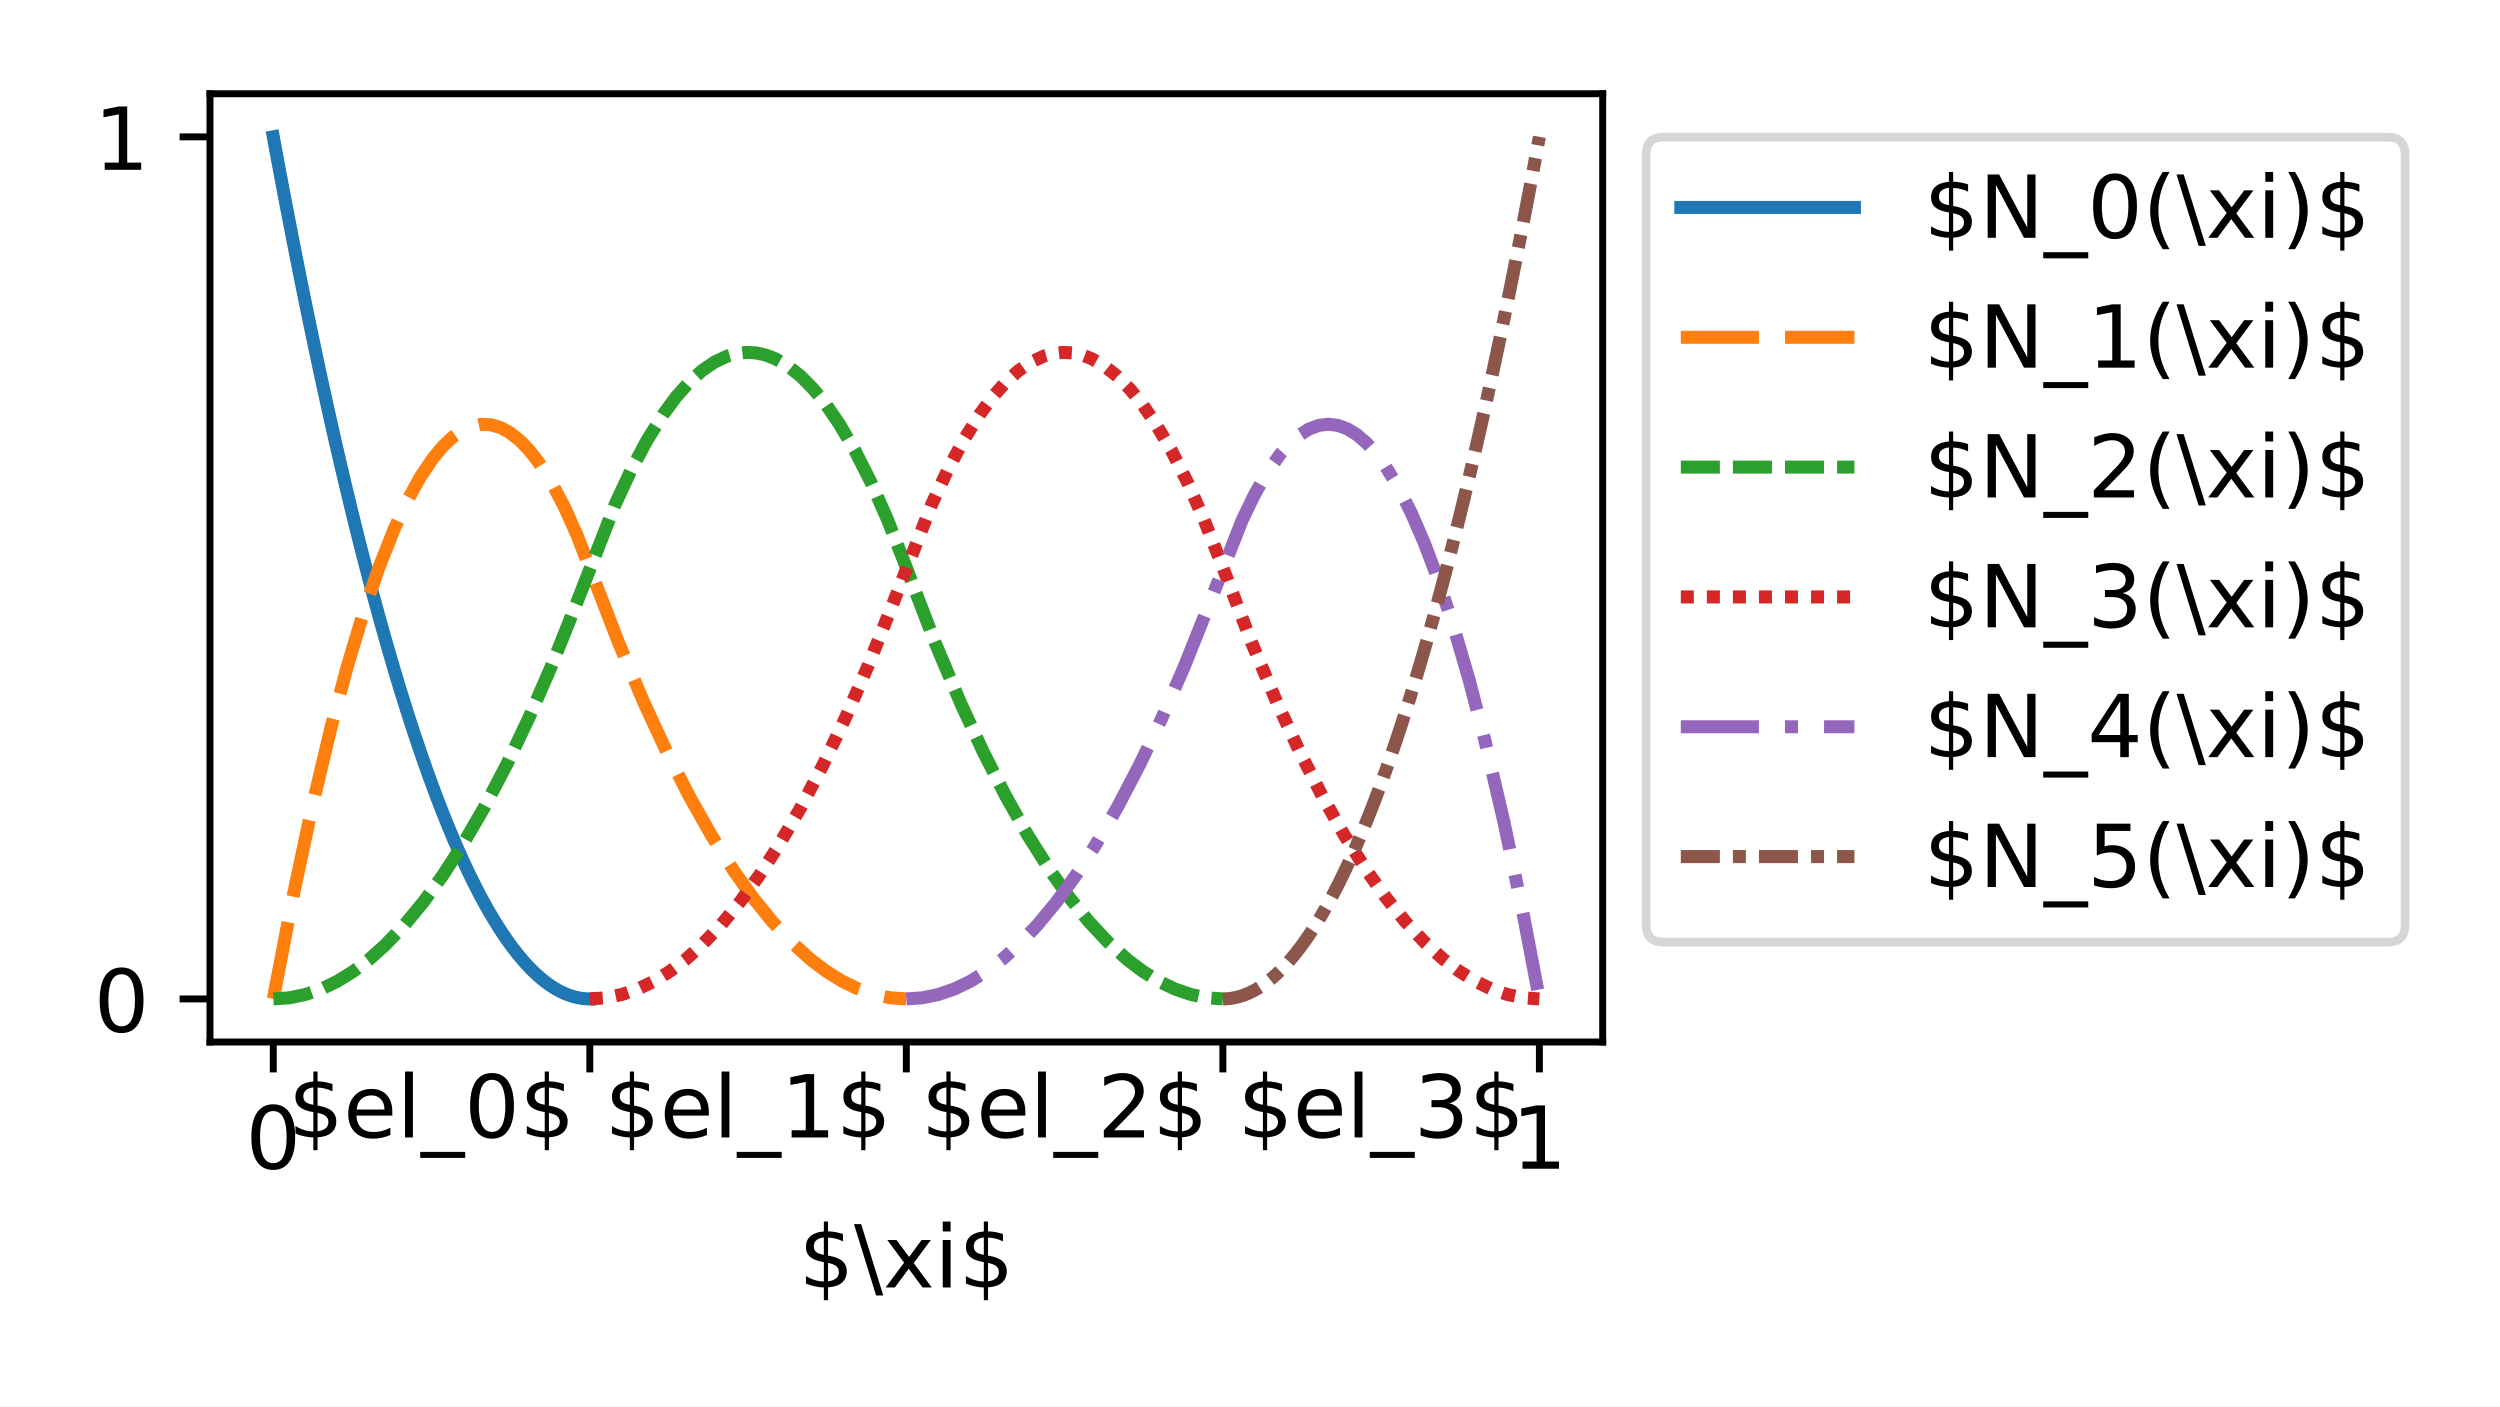
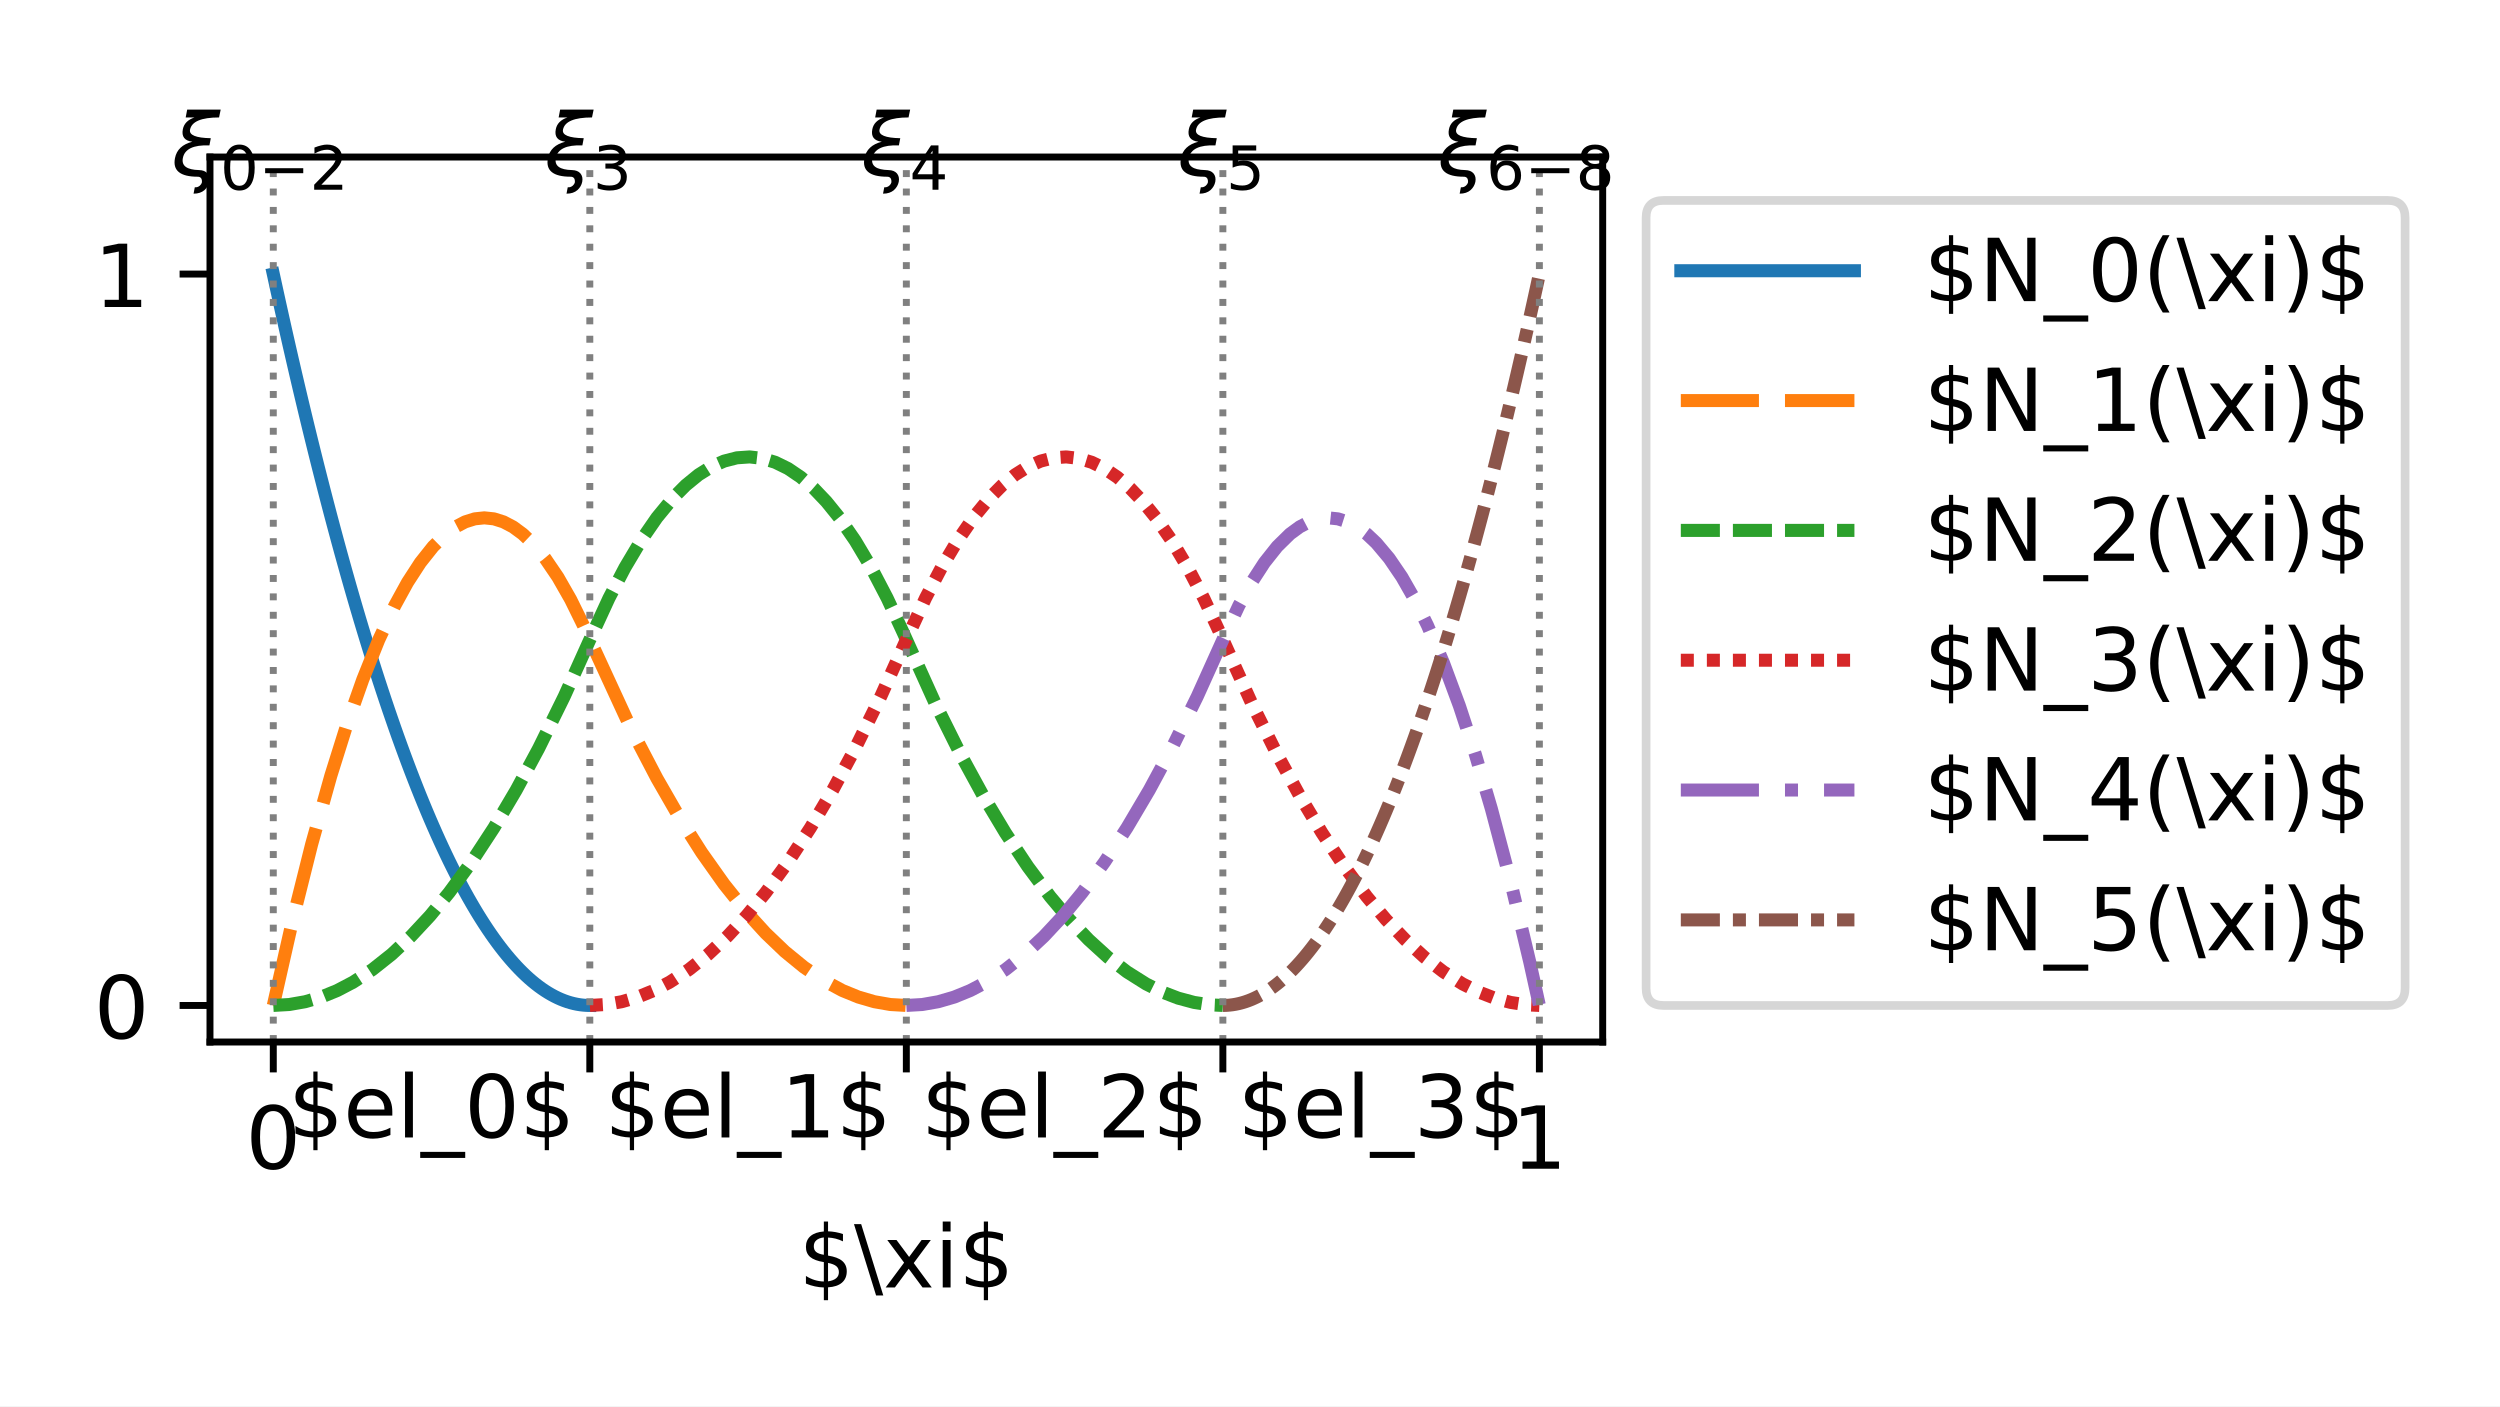
<svg xmlns="http://www.w3.org/2000/svg" xmlns:xlink="http://www.w3.org/1999/xlink" width="288pt" height="162pt" viewBox="0 0 288 162" version="1.1">
  <defs>
    <style type="text/css">*{stroke-linejoin: round; stroke-linecap: butt}</style>
  </defs>
  <g id="figure_1">
    <g id="patch_1">
      <path d="M 0 162  L 288 162  L 288 0  L 0 0  z " style="fill: #ffffff" />
    </g>
    <g id="axes_1">
      <g id="patch_2">
-         <path d="M 24.19 120.04  L 184.63 120.04  L 184.63 10.8  L 24.19 10.8  z " style="fill: #ffffff" />
+         <path d="M 24.19 120.04  L 184.63 120.04  L 184.63 18.09  L 24.19 18.09  z " style="fill: #ffffff" />
      </g>
      <g id="matplotlib.axis_1">
        <g id="xtick_1">
          <g id="line2d_1">
            <defs>
-               <path id="m24bb9cfd48" d="M 0 0  L 0 3.5  " style="stroke: #000000; stroke-width: 0.8" />
+               <path id="m36e3958608" d="M 0 0  L 0 3.5  " style="stroke: #000000; stroke-width: 0.8" />
            </defs>
            <g>
-               <use xlink:href="#m24bb9cfd48" x="31.483" y="120.04" style="stroke: #000000; stroke-width: 0.8" />
+               <use xlink:href="#m36e3958608" x="31.483" y="120.04" style="stroke: #000000; stroke-width: 0.8" />
            </g>
          </g>
          <g id="text_1">
            <text style="font: 10px 'DejaVu Sans', 'Bitstream Vera Sans', 'Computer Modern Sans Serif', 'Lucida Grande', 'Verdana', 'Geneva', 'Lucid', 'Arial', 'Helvetica', 'Avant Garde', sans-serif; text-anchor: middle" x="31.483" y="134.638" transform="rotate(-0 31.48273 134.6384)">0</text>
          </g>
        </g>
        <g id="xtick_2">
          <g id="line2d_2">
            <g>
-               <use xlink:href="#m24bb9cfd48" x="67.946" y="120.04" style="stroke: #000000; stroke-width: 0.8" />
+               <use xlink:href="#m36e3958608" x="67.946" y="120.04" style="stroke: #000000; stroke-width: 0.8" />
            </g>
          </g>
        </g>
        <g id="xtick_3">
          <g id="line2d_3">
            <g>
-               <use xlink:href="#m24bb9cfd48" x="104.41" y="120.04" style="stroke: #000000; stroke-width: 0.8" />
+               <use xlink:href="#m36e3958608" x="104.41" y="120.04" style="stroke: #000000; stroke-width: 0.8" />
            </g>
          </g>
        </g>
        <g id="xtick_4">
          <g id="line2d_4">
            <g>
-               <use xlink:href="#m24bb9cfd48" x="140.874" y="120.04" style="stroke: #000000; stroke-width: 0.8" />
+               <use xlink:href="#m36e3958608" x="140.874" y="120.04" style="stroke: #000000; stroke-width: 0.8" />
            </g>
          </g>
        </g>
        <g id="xtick_5">
          <g id="line2d_5">
            <g>
-               <use xlink:href="#m24bb9cfd48" x="177.337" y="120.04" style="stroke: #000000; stroke-width: 0.8" />
+               <use xlink:href="#m36e3958608" x="177.337" y="120.04" style="stroke: #000000; stroke-width: 0.8" />
            </g>
          </g>
          <g id="text_2">
            <text style="font: 10px 'DejaVu Sans', 'Bitstream Vera Sans', 'Computer Modern Sans Serif', 'Lucida Grande', 'Verdana', 'Geneva', 'Lucid', 'Arial', 'Helvetica', 'Avant Garde', sans-serif; text-anchor: middle" x="177.337" y="134.638" transform="rotate(-0 177.3373 134.6384)">1</text>
          </g>
        </g>
        <g id="xtick_6">
          <g id="line2d_6" />
          <g id="text_3">
            <text style="font: 10px 'DejaVu Sans', 'Bitstream Vera Sans', 'Computer Modern Sans Serif', 'Lucida Grande', 'Verdana', 'Geneva', 'Lucid', 'Arial', 'Helvetica', 'Avant Garde', sans-serif; text-anchor: middle" x="49.715" y="131.038" transform="rotate(-0 49.71455 131.0384)">$el_0$</text>
          </g>
        </g>
        <g id="xtick_7">
          <g id="line2d_7" />
          <g id="text_4">
            <text style="font: 10px 'DejaVu Sans', 'Bitstream Vera Sans', 'Computer Modern Sans Serif', 'Lucida Grande', 'Verdana', 'Geneva', 'Lucid', 'Arial', 'Helvetica', 'Avant Garde', sans-serif; text-anchor: middle" x="86.178" y="131.038" transform="rotate(-0 86.17818 131.0384)">$el_1$</text>
          </g>
        </g>
        <g id="xtick_8">
          <g id="line2d_8" />
          <g id="text_5">
            <text style="font: 10px 'DejaVu Sans', 'Bitstream Vera Sans', 'Computer Modern Sans Serif', 'Lucida Grande', 'Verdana', 'Geneva', 'Lucid', 'Arial', 'Helvetica', 'Avant Garde', sans-serif; text-anchor: middle" x="122.642" y="131.038" transform="rotate(-0 122.6418 131.0384)">$el_2$</text>
          </g>
        </g>
        <g id="xtick_9">
          <g id="line2d_9" />
          <g id="text_6">
            <text style="font: 10px 'DejaVu Sans', 'Bitstream Vera Sans', 'Computer Modern Sans Serif', 'Lucida Grande', 'Verdana', 'Geneva', 'Lucid', 'Arial', 'Helvetica', 'Avant Garde', sans-serif; text-anchor: middle" x="159.105" y="131.038" transform="rotate(-0 159.1055 131.0384)">$el_3$</text>
          </g>
        </g>
        <g id="text_7">
          <text style="font: 10px 'DejaVu Sans', 'Bitstream Vera Sans', 'Computer Modern Sans Serif', 'Lucida Grande', 'Verdana', 'Geneva', 'Lucid', 'Arial', 'Helvetica', 'Avant Garde', sans-serif; text-anchor: middle" x="104.41" y="148.317" transform="rotate(-0 104.41 148.3166)">$\xi$</text>
        </g>
      </g>
      <g id="matplotlib.axis_2">
        <g id="ytick_1">
          <g id="line2d_10">
            <defs>
-               <path id="m55953e4c7a" d="M 0 0  L -3.5 0  " style="stroke: #000000; stroke-width: 0.8" />
+               <path id="m350a6da5c4" d="M 0 0  L -3.5 0  " style="stroke: #000000; stroke-width: 0.8" />
            </defs>
            <g>
-               <use xlink:href="#m55953e4c7a" x="24.19" y="115.075" style="stroke: #000000; stroke-width: 0.8" />
+               <use xlink:href="#m350a6da5c4" x="24.19" y="115.827" style="stroke: #000000; stroke-width: 0.8" />
            </g>
          </g>
          <g id="text_8">
-             <text style="font: 10px 'DejaVu Sans', 'Bitstream Vera Sans', 'Computer Modern Sans Serif', 'Lucida Grande', 'Verdana', 'Geneva', 'Lucid', 'Arial', 'Helvetica', 'Avant Garde', sans-serif; text-anchor: end" x="17.19" y="118.874" transform="rotate(-0 17.19 118.8738)">0</text>
+             <text style="font: 10px 'DejaVu Sans', 'Bitstream Vera Sans', 'Computer Modern Sans Serif', 'Lucida Grande', 'Verdana', 'Geneva', 'Lucid', 'Arial', 'Helvetica', 'Avant Garde', sans-serif; text-anchor: end" x="17.19" y="119.626" transform="rotate(-0 17.19 119.6264)">0</text>
          </g>
        </g>
        <g id="ytick_2">
          <g id="line2d_11">
            <g>
-               <use xlink:href="#m55953e4c7a" x="24.19" y="15.765" style="stroke: #000000; stroke-width: 0.8" />
+               <use xlink:href="#m350a6da5c4" x="24.19" y="31.571" style="stroke: #000000; stroke-width: 0.8" />
            </g>
          </g>
          <g id="text_9">
-             <text style="font: 10px 'DejaVu Sans', 'Bitstream Vera Sans', 'Computer Modern Sans Serif', 'Lucida Grande', 'Verdana', 'Geneva', 'Lucid', 'Arial', 'Helvetica', 'Avant Garde', sans-serif; text-anchor: end" x="17.19" y="19.565" transform="rotate(-0 17.19 19.56467)">1</text>
+             <text style="font: 10px 'DejaVu Sans', 'Bitstream Vera Sans', 'Computer Modern Sans Serif', 'Lucida Grande', 'Verdana', 'Geneva', 'Lucid', 'Arial', 'Helvetica', 'Avant Garde', sans-serif; text-anchor: end" x="17.19" y="35.37" transform="rotate(-0 17.19 35.37021)">1</text>
          </g>
        </g>
      </g>
      <g id="line2d_12">
-         <path d="M 31.483 15.765  L 31.851 17.762  L 32.219 19.737  L 32.588 21.693  L 32.956 23.628  L 33.324 25.543  L 33.693 27.438  L 34.061 29.313  L 34.429 31.167  L 34.798 33.001  L 35.166 34.815  L 35.534 36.608  L 35.903 38.381  L 36.271 40.134  L 36.639 41.867  L 37.008 43.579  L 37.376 45.271  L 37.744 46.943  L 38.112 48.595  L 38.481 50.226  L 38.849 51.837  L 39.217 53.428  L 39.586 54.999  L 39.954 56.549  L 40.322 58.079  L 40.691 59.589  L 41.059 61.078  L 41.427 62.547  L 41.796 63.996  L 42.164 65.425  L 42.532 66.833  L 42.901 68.222  L 43.269 69.59  L 43.637 70.937  L 44.006 72.265  L 44.374 73.572  L 44.742 74.858  L 45.111 76.125  L 45.479 77.371  L 45.847 78.597  L 46.216 79.803  L 46.584 80.989  L 46.952 82.154  L 47.32 83.299  L 47.689 84.424  L 48.057 85.528  L 48.425 86.612  L 48.794 87.676  L 49.162 88.72  L 49.53 89.743  L 49.899 90.746  L 50.267 91.729  L 50.635 92.692  L 51.004 93.634  L 51.372 94.556  L 51.74 95.458  L 52.109 96.339  L 52.477 97.201  L 52.845 98.042  L 53.214 98.862  L 53.582 99.663  L 53.95 100.443  L 54.319 101.203  L 54.687 101.943  L 55.055 102.662  L 55.423 103.361  L 55.792 104.04  L 56.16 104.699  L 56.528 105.337  L 56.897 105.955  L 57.265 106.553  L 57.633 107.131  L 58.002 107.688  L 58.37 108.225  L 58.738 108.742  L 59.107 109.238  L 59.475 109.714  L 59.843 110.17  L 60.212 110.606  L 60.58 111.022  L 60.948 111.417  L 61.317 111.792  L 61.685 112.146  L 62.053 112.481  L 62.422 112.795  L 62.79 113.089  L 63.158 113.362  L 63.527 113.615  L 63.895 113.849  L 64.263 114.061  L 64.631 114.254  L 65 114.426  L 65.368 114.578  L 65.736 114.71  L 66.105 114.821  L 66.473 114.912  L 66.841 114.983  L 67.21 115.034  L 67.578 115.064  L 67.946 115.075  " clip-path="url(#p78383e1afc)" style="fill: none; stroke: #1f77b4; stroke-width: 1.5; stroke-linecap: square" />
+         <path d="M 31.483 31.571  L 31.851 33.265  L 32.219 34.941  L 32.588 36.6  L 32.956 38.242  L 33.324 39.867  L 33.693 41.474  L 34.061 43.065  L 34.429 44.638  L 34.798 46.194  L 35.166 47.733  L 35.534 49.254  L 35.903 50.759  L 36.271 52.246  L 36.639 53.716  L 37.008 55.169  L 37.376 56.605  L 37.744 58.023  L 38.112 59.424  L 38.481 60.808  L 38.849 62.175  L 39.217 63.525  L 39.586 64.857  L 39.954 66.173  L 40.322 67.471  L 40.691 68.752  L 41.059 70.015  L 41.427 71.262  L 41.796 72.491  L 42.164 73.703  L 42.532 74.898  L 42.901 76.076  L 43.269 77.237  L 43.637 78.38  L 44.006 79.506  L 44.374 80.615  L 44.742 81.707  L 45.111 82.781  L 45.479 83.839  L 45.847 84.879  L 46.216 85.902  L 46.584 86.908  L 46.952 87.897  L 47.32 88.868  L 47.689 89.822  L 48.057 90.759  L 48.425 91.679  L 48.794 92.582  L 49.162 93.467  L 49.53 94.335  L 49.899 95.187  L 50.267 96.02  L 50.635 96.837  L 51.004 97.637  L 51.372 98.419  L 51.74 99.184  L 52.109 99.932  L 52.477 100.663  L 52.845 101.376  L 53.214 102.072  L 53.582 102.752  L 53.95 103.414  L 54.319 104.058  L 54.687 104.686  L 55.055 105.296  L 55.423 105.889  L 55.792 106.465  L 56.16 107.024  L 56.528 107.566  L 56.897 108.09  L 57.265 108.597  L 57.633 109.087  L 58.002 109.56  L 58.37 110.016  L 58.738 110.454  L 59.107 110.875  L 59.475 111.28  L 59.843 111.666  L 60.212 112.036  L 60.58 112.389  L 60.948 112.724  L 61.317 113.042  L 61.685 113.343  L 62.053 113.626  L 62.422 113.893  L 62.79 114.142  L 63.158 114.374  L 63.527 114.589  L 63.895 114.787  L 64.263 114.968  L 64.631 115.131  L 65 115.277  L 65.368 115.406  L 65.736 115.518  L 66.105 115.612  L 66.473 115.69  L 66.841 115.75  L 67.21 115.793  L 67.578 115.819  L 67.946 115.827  " clip-path="url(#p600c5c1aff)" style="fill: none; stroke: #1f77b4; stroke-width: 1.5; stroke-linecap: square" />
      </g>
      <g id="line2d_13">
-         <path d="M 31.483 115.075  L 33.693 103.584  L 35.903 93.188  L 38.112 83.887  L 39.954 76.971  L 41.796 70.816  L 43.637 65.42  L 45.479 60.784  L 46.952 57.623  L 48.425 54.948  L 49.899 52.759  L 51.004 51.437  L 52.109 50.388  L 53.214 49.613  L 54.319 49.112  L 55.423 48.884  L 56.528 48.929  L 57.633 49.248  L 58.738 49.841  L 59.843 50.708  L 60.948 51.847  L 62.053 53.261  L 63.527 55.571  L 65 58.368  L 66.473 61.651  L 68.315 66.418  L 71.261 74.038  L 74.208 81.009  L 76.786 86.577  L 79.364 91.648  L 81.943 96.223  L 84.521 100.301  L 86.731 103.402  L 88.941 106.138  L 91.15 108.509  L 93.36 110.515  L 95.202 111.908  L 97.044 113.048  L 98.885 113.935  L 100.727 114.568  L 102.568 114.948  L 104.41 115.075  L 104.41 115.075  " clip-path="url(#p78383e1afc)" style="fill: none; stroke-dasharray: 9,3; stroke-dashoffset: 0; stroke: #ff7f0e; stroke-width: 1.5" />
+         <path d="M 31.483 115.827  L 33.693 106.079  L 35.903 97.258  L 38.112 89.367  L 39.954 83.499  L 41.796 78.277  L 43.637 73.699  L 45.479 69.766  L 46.952 67.084  L 48.425 64.814  L 49.899 62.958  L 51.372 61.513  L 52.477 60.701  L 53.582 60.121  L 54.687 59.772  L 55.792 59.656  L 56.897 59.772  L 58.002 60.121  L 59.107 60.701  L 60.212 61.513  L 61.317 62.558  L 62.79 64.312  L 64.263 66.478  L 65.736 69.057  L 67.21 72.049  L 72.735 84.037  L 75.681 89.676  L 78.259 94.159  L 80.838 98.221  L 83.416 101.862  L 85.994 105.081  L 88.204 107.506  L 90.414 109.62  L 92.624 111.426  L 94.834 112.922  L 97.044 114.108  L 98.885 114.86  L 100.727 115.397  L 102.568 115.72  L 104.41 115.827  L 104.41 115.827  " clip-path="url(#p600c5c1aff)" style="fill: none; stroke-dasharray: 9,3; stroke-dashoffset: 0; stroke: #ff7f0e; stroke-width: 1.5" />
      </g>
      <g id="line2d_14">
-         <path d="M 31.483 115.075  L 33.324 114.948  L 35.166 114.568  L 37.008 113.935  L 38.849 113.048  L 40.691 111.908  L 42.532 110.515  L 44.374 108.868  L 46.584 106.558  L 48.794 103.883  L 51.004 100.843  L 53.214 97.439  L 55.792 93.006  L 58.37 88.076  L 60.948 82.65  L 63.527 76.728  L 66.473 69.351  L 70.893 58.044  L 72.735 54.092  L 74.576 50.647  L 76.418 47.708  L 77.891 45.722  L 79.364 44.061  L 80.838 42.723  L 82.311 41.71  L 83.784 41.021  L 84.889 40.717  L 85.994 40.595  L 87.099 40.656  L 88.204 40.899  L 89.309 41.325  L 90.782 42.176  L 92.255 43.351  L 93.729 44.851  L 95.202 46.675  L 96.675 48.823  L 98.517 51.964  L 100.358 55.612  L 102.2 59.766  L 104.042 64.427  L 107.725 74.038  L 110.671 81.009  L 113.25 86.577  L 115.828 91.648  L 118.406 96.223  L 120.984 100.301  L 123.194 103.402  L 125.404 106.138  L 127.614 108.509  L 129.824 110.515  L 131.666 111.908  L 133.507 113.048  L 135.349 113.935  L 137.19 114.568  L 139.032 114.948  L 140.874 115.075  L 140.874 115.075  " clip-path="url(#p78383e1afc)" style="fill: none; stroke-dasharray: 4.5,1.5; stroke-dashoffset: 0; stroke: #2ca02c; stroke-width: 1.5" />
+         <path d="M 31.483 115.827  L 33.324 115.72  L 35.166 115.397  L 37.008 114.86  L 38.849 114.108  L 40.691 113.141  L 42.901 111.696  L 45.111 109.943  L 47.32 107.88  L 49.53 105.507  L 51.74 102.825  L 54.319 99.304  L 56.897 95.363  L 59.475 91  L 62.053 86.216  L 65 80.233  L 67.946 73.699  L 70.156 68.902  L 71.998 65.377  L 73.839 62.283  L 75.681 59.618  L 77.523 57.383  L 78.996 55.904  L 80.469 54.7  L 81.943 53.772  L 83.416 53.119  L 84.889 52.74  L 86.362 52.637  L 87.836 52.809  L 89.309 53.256  L 90.782 53.978  L 92.255 54.975  L 93.729 56.248  L 95.202 57.795  L 96.675 59.618  L 98.517 62.283  L 100.358 65.377  L 102.2 68.902  L 104.042 72.857  L 107.725 81.011  L 110.671 86.925  L 113.25 91.649  L 115.828 95.952  L 118.406 99.833  L 120.984 103.293  L 123.194 105.924  L 125.404 108.245  L 127.614 110.257  L 129.824 111.959  L 132.034 113.351  L 133.876 114.275  L 135.717 114.985  L 137.559 115.479  L 139.4 115.758  L 140.874 115.827  L 140.874 115.827  " clip-path="url(#p600c5c1aff)" style="fill: none; stroke-dasharray: 4.5,1.5; stroke-dashoffset: 0; stroke: #2ca02c; stroke-width: 1.5" />
      </g>
      <g id="line2d_15">
-         <path d="M 67.946 115.075  L 69.788 114.948  L 71.63 114.568  L 73.471 113.935  L 75.313 113.048  L 77.154 111.908  L 78.996 110.515  L 80.838 108.868  L 83.047 106.558  L 85.257 103.883  L 87.467 100.843  L 89.677 97.439  L 92.255 93.006  L 94.834 88.076  L 97.412 82.65  L 99.99 76.728  L 102.937 69.351  L 107.357 58.044  L 109.198 54.092  L 111.04 50.647  L 112.881 47.708  L 114.355 45.722  L 115.828 44.061  L 117.301 42.723  L 118.774 41.71  L 120.248 41.021  L 121.353 40.717  L 122.458 40.595  L 123.563 40.656  L 124.668 40.899  L 125.773 41.325  L 127.246 42.176  L 128.719 43.351  L 130.192 44.851  L 131.666 46.675  L 133.139 48.823  L 134.981 51.964  L 136.822 55.612  L 138.664 59.766  L 140.505 64.427  L 144.189 74.038  L 147.135 81.009  L 149.713 86.577  L 152.292 91.648  L 154.87 96.223  L 157.448 100.301  L 159.658 103.402  L 161.868 106.138  L 164.078 108.509  L 166.288 110.515  L 168.129 111.908  L 169.971 113.048  L 171.812 113.935  L 173.654 114.568  L 175.496 114.948  L 177.337 115.075  L 177.337 115.075  " clip-path="url(#p78383e1afc)" style="fill: none; stroke-dasharray: 1.5,1.5; stroke-dashoffset: 0; stroke: #d62728; stroke-width: 1.5" />
+         <path d="M 67.946 115.827  L 69.788 115.72  L 71.63 115.397  L 73.471 114.86  L 75.313 114.108  L 77.154 113.141  L 79.364 111.696  L 81.574 109.943  L 83.784 107.88  L 85.994 105.507  L 88.204 102.825  L 90.782 99.304  L 93.36 95.363  L 95.939 91  L 98.517 86.216  L 101.463 80.233  L 104.41 73.699  L 106.62 68.902  L 108.462 65.377  L 110.303 62.283  L 112.145 59.618  L 113.986 57.383  L 115.46 55.904  L 116.933 54.7  L 118.406 53.772  L 119.879 53.119  L 121.353 52.74  L 122.826 52.637  L 124.299 52.809  L 125.773 53.256  L 127.246 53.978  L 128.719 54.975  L 130.192 56.248  L 131.666 57.795  L 133.139 59.618  L 134.981 62.283  L 136.822 65.377  L 138.664 68.902  L 140.505 72.857  L 144.189 81.011  L 147.135 86.925  L 149.713 91.649  L 152.292 95.952  L 154.87 99.833  L 157.448 103.293  L 159.658 105.924  L 161.868 108.245  L 164.078 110.257  L 166.288 111.959  L 168.498 113.351  L 170.339 114.275  L 172.181 114.985  L 174.022 115.479  L 175.864 115.758  L 177.337 115.827  L 177.337 115.827  " clip-path="url(#p600c5c1aff)" style="fill: none; stroke-dasharray: 1.5,1.5; stroke-dashoffset: 0; stroke: #d62728; stroke-width: 1.5" />
      </g>
      <g id="line2d_16">
-         <path d="M 104.41 115.075  L 106.252 114.948  L 108.093 114.568  L 109.935 113.935  L 111.776 113.048  L 113.618 111.908  L 115.46 110.515  L 117.301 108.868  L 119.511 106.558  L 121.721 103.883  L 123.931 100.843  L 126.141 97.439  L 128.719 93.006  L 131.297 88.076  L 133.876 82.65  L 136.454 76.728  L 139.4 69.351  L 143.084 59.948  L 144.557 56.909  L 146.03 54.355  L 147.503 52.288  L 148.608 51.057  L 149.713 50.1  L 150.818 49.416  L 151.923 49.005  L 153.028 48.868  L 154.133 49.005  L 155.238 49.416  L 156.343 50.1  L 157.448 51.057  L 158.553 52.288  L 159.658 53.793  L 161.131 56.225  L 162.604 59.143  L 164.078 62.547  L 165.551 66.438  L 167.393 71.986  L 169.234 78.293  L 171.076 85.361  L 173.286 94.845  L 175.496 105.423  L 177.337 115.075  L 177.337 115.075  " clip-path="url(#p78383e1afc)" style="fill: none; stroke-dasharray: 9,3,1.5,3; stroke-dashoffset: 0; stroke: #9467bd; stroke-width: 1.5" />
+         <path d="M 104.41 115.827  L 106.252 115.72  L 108.093 115.397  L 109.935 114.86  L 111.776 114.108  L 113.618 113.141  L 115.828 111.696  L 118.038 109.943  L 120.248 107.88  L 122.458 105.507  L 124.668 102.825  L 127.246 99.304  L 129.824 95.363  L 132.402 91  L 134.981 86.216  L 137.927 80.233  L 140.874 73.699  L 142.715 69.766  L 144.189 67.084  L 145.662 64.814  L 147.135 62.958  L 148.608 61.513  L 149.713 60.701  L 150.818 60.121  L 151.923 59.772  L 153.028 59.656  L 154.133 59.772  L 155.238 60.121  L 156.343 60.701  L 157.448 61.513  L 158.553 62.558  L 160.026 64.312  L 161.5 66.478  L 162.973 69.057  L 164.446 72.049  L 166.288 76.368  L 168.129 81.333  L 169.971 86.942  L 171.812 93.196  L 174.022 101.552  L 176.232 110.837  L 177.337 115.827  L 177.337 115.827  " clip-path="url(#p600c5c1aff)" style="fill: none; stroke-dasharray: 9,3,1.5,3; stroke-dashoffset: 0; stroke: #9467bd; stroke-width: 1.5" />
      </g>
      <g id="line2d_17">
-         <path d="M 140.874 115.075  L 141.242 115.064  L 141.61 115.034  L 141.979 114.983  L 142.347 114.912  L 142.715 114.821  L 143.084 114.71  L 143.452 114.578  L 143.82 114.426  L 144.189 114.254  L 144.557 114.061  L 144.925 113.849  L 145.293 113.615  L 145.662 113.362  L 146.03 113.089  L 146.398 112.795  L 146.767 112.481  L 147.135 112.146  L 147.503 111.792  L 147.872 111.417  L 148.24 111.022  L 148.608 110.606  L 148.977 110.17  L 149.345 109.714  L 149.713 109.238  L 150.082 108.742  L 150.45 108.225  L 150.818 107.688  L 151.187 107.131  L 151.555 106.553  L 151.923 105.955  L 152.292 105.337  L 152.66 104.699  L 153.028 104.04  L 153.397 103.361  L 153.765 102.662  L 154.133 101.943  L 154.501 101.203  L 154.87 100.443  L 155.238 99.663  L 155.606 98.862  L 155.975 98.042  L 156.343 97.201  L 156.711 96.339  L 157.08 95.458  L 157.448 94.556  L 157.816 93.634  L 158.185 92.692  L 158.553 91.729  L 158.921 90.746  L 159.29 89.743  L 159.658 88.72  L 160.026 87.676  L 160.395 86.612  L 160.763 85.528  L 161.131 84.424  L 161.5 83.299  L 161.868 82.154  L 162.236 80.989  L 162.604 79.803  L 162.973 78.597  L 163.341 77.371  L 163.709 76.125  L 164.078 74.858  L 164.446 73.572  L 164.814 72.265  L 165.183 70.937  L 165.551 69.59  L 165.919 68.222  L 166.288 66.833  L 166.656 65.425  L 167.024 63.996  L 167.393 62.547  L 167.761 61.078  L 168.129 59.589  L 168.498 58.079  L 168.866 56.549  L 169.234 54.999  L 169.603 53.428  L 169.971 51.837  L 170.339 50.226  L 170.708 48.595  L 171.076 46.943  L 171.444 45.271  L 171.812 43.579  L 172.181 41.867  L 172.549 40.134  L 172.917 38.381  L 173.286 36.608  L 173.654 34.815  L 174.022 33.001  L 174.391 31.167  L 174.759 29.313  L 175.127 27.438  L 175.496 25.543  L 175.864 23.628  L 176.232 21.693  L 176.601 19.737  L 176.969 17.762  L 177.337 15.765  " clip-path="url(#p78383e1afc)" style="fill: none; stroke-dasharray: 4.5,1.5,1.5,1.5; stroke-dashoffset: 0; stroke: #8c564b; stroke-width: 1.5" />
+         <path d="M 140.874 115.827  L 141.242 115.819  L 141.61 115.793  L 141.979 115.75  L 142.347 115.69  L 142.715 115.612  L 143.084 115.518  L 143.452 115.406  L 143.82 115.277  L 144.189 115.131  L 144.557 114.968  L 144.925 114.787  L 145.293 114.589  L 145.662 114.374  L 146.03 114.142  L 146.398 113.893  L 146.767 113.626  L 147.135 113.343  L 147.503 113.042  L 147.872 112.724  L 148.24 112.389  L 148.608 112.036  L 148.977 111.666  L 149.345 111.28  L 149.713 110.875  L 150.082 110.454  L 150.45 110.016  L 150.818 109.56  L 151.187 109.087  L 151.555 108.597  L 151.923 108.09  L 152.292 107.566  L 152.66 107.024  L 153.028 106.465  L 153.397 105.889  L 153.765 105.296  L 154.133 104.686  L 154.501 104.058  L 154.87 103.414  L 155.238 102.752  L 155.606 102.072  L 155.975 101.376  L 156.343 100.663  L 156.711 99.932  L 157.08 99.184  L 157.448 98.419  L 157.816 97.637  L 158.185 96.837  L 158.553 96.02  L 158.921 95.187  L 159.29 94.335  L 159.658 93.467  L 160.026 92.582  L 160.395 91.679  L 160.763 90.759  L 161.131 89.822  L 161.5 88.868  L 161.868 87.897  L 162.236 86.908  L 162.604 85.902  L 162.973 84.879  L 163.341 83.839  L 163.709 82.781  L 164.078 81.707  L 164.446 80.615  L 164.814 79.506  L 165.183 78.38  L 165.551 77.237  L 165.919 76.076  L 166.288 74.898  L 166.656 73.703  L 167.024 72.491  L 167.393 71.262  L 167.761 70.015  L 168.129 68.752  L 168.498 67.471  L 168.866 66.173  L 169.234 64.857  L 169.603 63.525  L 169.971 62.175  L 170.339 60.808  L 170.708 59.424  L 171.076 58.023  L 171.444 56.605  L 171.812 55.169  L 172.181 53.716  L 172.549 52.246  L 172.917 50.759  L 173.286 49.254  L 173.654 47.733  L 174.022 46.194  L 174.391 44.638  L 174.759 43.065  L 175.127 41.474  L 175.496 39.867  L 175.864 38.242  L 176.232 36.6  L 176.601 34.941  L 176.969 33.265  L 177.337 31.571  " clip-path="url(#p600c5c1aff)" style="fill: none; stroke-dasharray: 4.5,1.5,1.5,1.5; stroke-dashoffset: 0; stroke: #8c564b; stroke-width: 1.5" />
+       </g>
+       <g id="line2d_18">
+         <path d="M 31.483 120.04  L 31.483 18.09  " clip-path="url(#p600c5c1aff)" style="fill: none; stroke-dasharray: 0.8,1.32; stroke-dashoffset: 0; stroke: #808080; stroke-width: 0.8" />
+       </g>
+       <g id="line2d_19">
+         <path d="M 67.946 120.04  L 67.946 18.09  " clip-path="url(#p600c5c1aff)" style="fill: none; stroke-dasharray: 0.8,1.32; stroke-dashoffset: 0; stroke: #808080; stroke-width: 0.8" />
+       </g>
+       <g id="line2d_20">
+         <path d="M 104.41 120.04  L 104.41 18.09  " clip-path="url(#p600c5c1aff)" style="fill: none; stroke-dasharray: 0.8,1.32; stroke-dashoffset: 0; stroke: #808080; stroke-width: 0.8" />
+       </g>
+       <g id="line2d_21">
+         <path d="M 140.874 120.04  L 140.874 18.09  " clip-path="url(#p600c5c1aff)" style="fill: none; stroke-dasharray: 0.8,1.32; stroke-dashoffset: 0; stroke: #808080; stroke-width: 0.8" />
+       </g>
+       <g id="line2d_22">
+         <path d="M 177.337 120.04  L 177.337 18.09  " clip-path="url(#p600c5c1aff)" style="fill: none; stroke-dasharray: 0.8,1.32; stroke-dashoffset: 0; stroke: #808080; stroke-width: 0.8" />
      </g>
      <g id="patch_3">
-         <path d="M 24.19 120.04  L 24.19 10.8  " style="fill: none; stroke: #000000; stroke-width: 0.8; stroke-linejoin: miter; stroke-linecap: square" />
+         <path d="M 24.19 120.04  L 24.19 18.09  " style="fill: none; stroke: #000000; stroke-width: 0.8; stroke-linejoin: miter; stroke-linecap: square" />
      </g>
      <g id="patch_4">
-         <path d="M 184.63 120.04  L 184.63 10.8  " style="fill: none; stroke: #000000; stroke-width: 0.8; stroke-linejoin: miter; stroke-linecap: square" />
+         <path d="M 184.63 120.04  L 184.63 18.09  " style="fill: none; stroke: #000000; stroke-width: 0.8; stroke-linejoin: miter; stroke-linecap: square" />
      </g>
      <g id="patch_5">
        <path d="M 24.19 120.04  L 184.63 120.04  " style="fill: none; stroke: #000000; stroke-width: 0.8; stroke-linejoin: miter; stroke-linecap: square" />
      </g>
      <g id="patch_6">
-         <path d="M 24.19 10.8  L 184.63 10.8  " style="fill: none; stroke: #000000; stroke-width: 0.8; stroke-linejoin: miter; stroke-linecap: square" />
+         <path d="M 24.19 18.09  L 184.63 18.09  " style="fill: none; stroke: #000000; stroke-width: 0.8; stroke-linejoin: miter; stroke-linecap: square" />
+       </g>
+       <g id="text_10">
+         <g transform="translate(19.78273 20.62409)">
+           <text>
+             <tspan style="font: oblique 10px 'DejaVu Sans'" x="0" y="-0.406">ξ</tspan>
+             <tspan style="font: 7px 'DejaVu Sans'" x="5.576 11.394 18.623" y="1.234">0−2</tspan>
+           </text>
+         </g>
+       </g>
+       <g id="text_11">
+         <g transform="translate(62.74636 20.62409)">
+           <text>
+             <tspan style="font: oblique 10px 'DejaVu Sans'" x="0" y="-0.406">ξ</tspan>
+             <tspan style="font: 7px 'DejaVu Sans'" x="5.576" y="1.234">3</tspan>
+           </text>
+         </g>
+       </g>
+       <g id="text_12">
+         <g transform="translate(99.21 20.62409)">
+           <text>
+             <tspan style="font: oblique 10px 'DejaVu Sans'" x="0" y="-0.406">ξ</tspan>
+             <tspan style="font: 7px 'DejaVu Sans'" x="5.576" y="1.234">4</tspan>
+           </text>
+         </g>
+       </g>
+       <g id="text_13">
+         <g transform="translate(135.6736 20.62409)">
+           <text>
+             <tspan style="font: oblique 10px 'DejaVu Sans'" x="0" y="-0.406">ξ</tspan>
+             <tspan style="font: 7px 'DejaVu Sans'" x="5.576" y="1.234">5</tspan>
+           </text>
+         </g>
+       </g>
+       <g id="text_14">
+         <g transform="translate(165.6373 20.62409)">
+           <text>
+             <tspan style="font: oblique 10px 'DejaVu Sans'" x="0" y="-0.406">ξ</tspan>
+             <tspan style="font: 7px 'DejaVu Sans'" x="5.576 11.394 18.623" y="1.234">6−8</tspan>
+           </text>
+         </g>
      </g>
      <g id="legend_1">
        <g id="patch_7">
-           <path d="M 191.63 108.537  L 275.067 108.537  Q 277.067 108.537 277.067 106.537  L 277.067 17.8  Q 277.067 15.8 275.067 15.8  L 191.63 15.8  Q 189.63 15.8 189.63 17.8  L 189.63 106.537  Q 189.63 108.537 191.63 108.537  z " style="fill: #ffffff; opacity: 0.8; stroke: #cccccc; stroke-linejoin: miter" />
-         </g>
-         <g id="line2d_18">
-           <path d="M 193.63 23.898  L 203.63 23.898  L 213.63 23.898  " style="fill: none; stroke: #1f77b4; stroke-width: 1.5; stroke-linecap: square" />
-         </g>
-         <g id="text_10">
-           <text style="font: 10px 'DejaVu Sans', 'Bitstream Vera Sans', 'Computer Modern Sans Serif', 'Lucida Grande', 'Verdana', 'Geneva', 'Lucid', 'Arial', 'Helvetica', 'Avant Garde', sans-serif; text-anchor: start" x="221.63" y="27.398" transform="rotate(-0 221.63 27.39844)">$N_0(\xi)$</text>
-         </g>
-         <g id="line2d_19">
-           <path d="M 193.63 38.855  L 203.63 38.855  L 213.63 38.855  " style="fill: none; stroke-dasharray: 9,3; stroke-dashoffset: 0; stroke: #ff7f0e; stroke-width: 1.5" />
-         </g>
-         <g id="text_11">
-           <text style="font: 10px 'DejaVu Sans', 'Bitstream Vera Sans', 'Computer Modern Sans Serif', 'Lucida Grande', 'Verdana', 'Geneva', 'Lucid', 'Arial', 'Helvetica', 'Avant Garde', sans-serif; text-anchor: start" x="221.63" y="42.355" transform="rotate(-0 221.63 42.35469)">$N_1(\xi)$</text>
-         </g>
-         <g id="line2d_20">
-           <path d="M 193.63 53.811  L 203.63 53.811  L 213.63 53.811  " style="fill: none; stroke-dasharray: 4.5,1.5; stroke-dashoffset: 0; stroke: #2ca02c; stroke-width: 1.5" />
-         </g>
-         <g id="text_12">
-           <text style="font: 10px 'DejaVu Sans', 'Bitstream Vera Sans', 'Computer Modern Sans Serif', 'Lucida Grande', 'Verdana', 'Geneva', 'Lucid', 'Arial', 'Helvetica', 'Avant Garde', sans-serif; text-anchor: start" x="221.63" y="57.311" transform="rotate(-0 221.63 57.31094)">$N_2(\xi)$</text>
-         </g>
-         <g id="line2d_21">
-           <path d="M 193.63 68.767  L 203.63 68.767  L 213.63 68.767  " style="fill: none; stroke-dasharray: 1.5,1.5; stroke-dashoffset: 0; stroke: #d62728; stroke-width: 1.5" />
-         </g>
-         <g id="text_13">
-           <text style="font: 10px 'DejaVu Sans', 'Bitstream Vera Sans', 'Computer Modern Sans Serif', 'Lucida Grande', 'Verdana', 'Geneva', 'Lucid', 'Arial', 'Helvetica', 'Avant Garde', sans-serif; text-anchor: start" x="221.63" y="72.267" transform="rotate(-0 221.63 72.26719)">$N_3(\xi)$</text>
-         </g>
-         <g id="line2d_22">
-           <path d="M 193.63 83.723  L 203.63 83.723  L 213.63 83.723  " style="fill: none; stroke-dasharray: 9,3,1.5,3; stroke-dashoffset: 0; stroke: #9467bd; stroke-width: 1.5" />
-         </g>
-         <g id="text_14">
-           <text style="font: 10px 'DejaVu Sans', 'Bitstream Vera Sans', 'Computer Modern Sans Serif', 'Lucida Grande', 'Verdana', 'Geneva', 'Lucid', 'Arial', 'Helvetica', 'Avant Garde', sans-serif; text-anchor: start" x="221.63" y="87.223" transform="rotate(-0 221.63 87.22344)">$N_4(\xi)$</text>
+           <path d="M 191.63 115.828  L 275.067 115.828  Q 277.067 115.828 277.067 113.828  L 277.067 25.09  Q 277.067 23.09 275.067 23.09  L 191.63 23.09  Q 189.63 23.09 189.63 25.09  L 189.63 113.828  Q 189.63 115.828 191.63 115.828  z " style="fill: #ffffff; opacity: 0.8; stroke: #cccccc; stroke-linejoin: miter" />
        </g>
        <g id="line2d_23">
-           <path d="M 193.63 98.68  L 203.63 98.68  L 213.63 98.68  " style="fill: none; stroke-dasharray: 4.5,1.5,1.5,1.5; stroke-dashoffset: 0; stroke: #8c564b; stroke-width: 1.5" />
+           <path d="M 193.63 31.188  L 203.63 31.188  L 213.63 31.188  " style="fill: none; stroke: #1f77b4; stroke-width: 1.5; stroke-linecap: square" />
        </g>
        <g id="text_15">
-           <text style="font: 10px 'DejaVu Sans', 'Bitstream Vera Sans', 'Computer Modern Sans Serif', 'Lucida Grande', 'Verdana', 'Geneva', 'Lucid', 'Arial', 'Helvetica', 'Avant Garde', sans-serif; text-anchor: start" x="221.63" y="102.18" transform="rotate(-0 221.63 102.1797)">$N_5(\xi)$</text>
+           <text style="font: 10px 'DejaVu Sans', 'Bitstream Vera Sans', 'Computer Modern Sans Serif', 'Lucida Grande', 'Verdana', 'Geneva', 'Lucid', 'Arial', 'Helvetica', 'Avant Garde', sans-serif; text-anchor: start" x="221.63" y="34.688" transform="rotate(-0 221.63 34.68844)">$N_0(\xi)$</text>
+         </g>
+         <g id="line2d_24">
+           <path d="M 193.63 46.145  L 203.63 46.145  L 213.63 46.145  " style="fill: none; stroke-dasharray: 9,3; stroke-dashoffset: 0; stroke: #ff7f0e; stroke-width: 1.5" />
+         </g>
+         <g id="text_16">
+           <text style="font: 10px 'DejaVu Sans', 'Bitstream Vera Sans', 'Computer Modern Sans Serif', 'Lucida Grande', 'Verdana', 'Geneva', 'Lucid', 'Arial', 'Helvetica', 'Avant Garde', sans-serif; text-anchor: start" x="221.63" y="49.645" transform="rotate(-0 221.63 49.64469)">$N_1(\xi)$</text>
+         </g>
+         <g id="line2d_25">
+           <path d="M 193.63 61.101  L 203.63 61.101  L 213.63 61.101  " style="fill: none; stroke-dasharray: 4.5,1.5; stroke-dashoffset: 0; stroke: #2ca02c; stroke-width: 1.5" />
+         </g>
+         <g id="text_17">
+           <text style="font: 10px 'DejaVu Sans', 'Bitstream Vera Sans', 'Computer Modern Sans Serif', 'Lucida Grande', 'Verdana', 'Geneva', 'Lucid', 'Arial', 'Helvetica', 'Avant Garde', sans-serif; text-anchor: start" x="221.63" y="64.601" transform="rotate(-0 221.63 64.60094)">$N_2(\xi)$</text>
+         </g>
+         <g id="line2d_26">
+           <path d="M 193.63 76.057  L 203.63 76.057  L 213.63 76.057  " style="fill: none; stroke-dasharray: 1.5,1.5; stroke-dashoffset: 0; stroke: #d62728; stroke-width: 1.5" />
+         </g>
+         <g id="text_18">
+           <text style="font: 10px 'DejaVu Sans', 'Bitstream Vera Sans', 'Computer Modern Sans Serif', 'Lucida Grande', 'Verdana', 'Geneva', 'Lucid', 'Arial', 'Helvetica', 'Avant Garde', sans-serif; text-anchor: start" x="221.63" y="79.557" transform="rotate(-0 221.63 79.55719)">$N_3(\xi)$</text>
+         </g>
+         <g id="line2d_27">
+           <path d="M 193.63 91.013  L 203.63 91.013  L 213.63 91.013  " style="fill: none; stroke-dasharray: 9,3,1.5,3; stroke-dashoffset: 0; stroke: #9467bd; stroke-width: 1.5" />
+         </g>
+         <g id="text_19">
+           <text style="font: 10px 'DejaVu Sans', 'Bitstream Vera Sans', 'Computer Modern Sans Serif', 'Lucida Grande', 'Verdana', 'Geneva', 'Lucid', 'Arial', 'Helvetica', 'Avant Garde', sans-serif; text-anchor: start" x="221.63" y="94.513" transform="rotate(-0 221.63 94.51344)">$N_4(\xi)$</text>
+         </g>
+         <g id="line2d_28">
+           <path d="M 193.63 105.97  L 203.63 105.97  L 213.63 105.97  " style="fill: none; stroke-dasharray: 4.5,1.5,1.5,1.5; stroke-dashoffset: 0; stroke: #8c564b; stroke-width: 1.5" />
+         </g>
+         <g id="text_20">
+           <text style="font: 10px 'DejaVu Sans', 'Bitstream Vera Sans', 'Computer Modern Sans Serif', 'Lucida Grande', 'Verdana', 'Geneva', 'Lucid', 'Arial', 'Helvetica', 'Avant Garde', sans-serif; text-anchor: start" x="221.63" y="109.47" transform="rotate(-0 221.63 109.4697)">$N_5(\xi)$</text>
        </g>
      </g>
    </g>
  </g>
  <defs>
-     <clipPath id="p78383e1afc">
-       <rect x="24.19" y="10.8" width="160.44" height="109.24" />
+     <clipPath id="p600c5c1aff">
+       <rect x="24.19" y="18.09" width="160.44" height="101.95" />
    </clipPath>
  </defs>
</svg>
